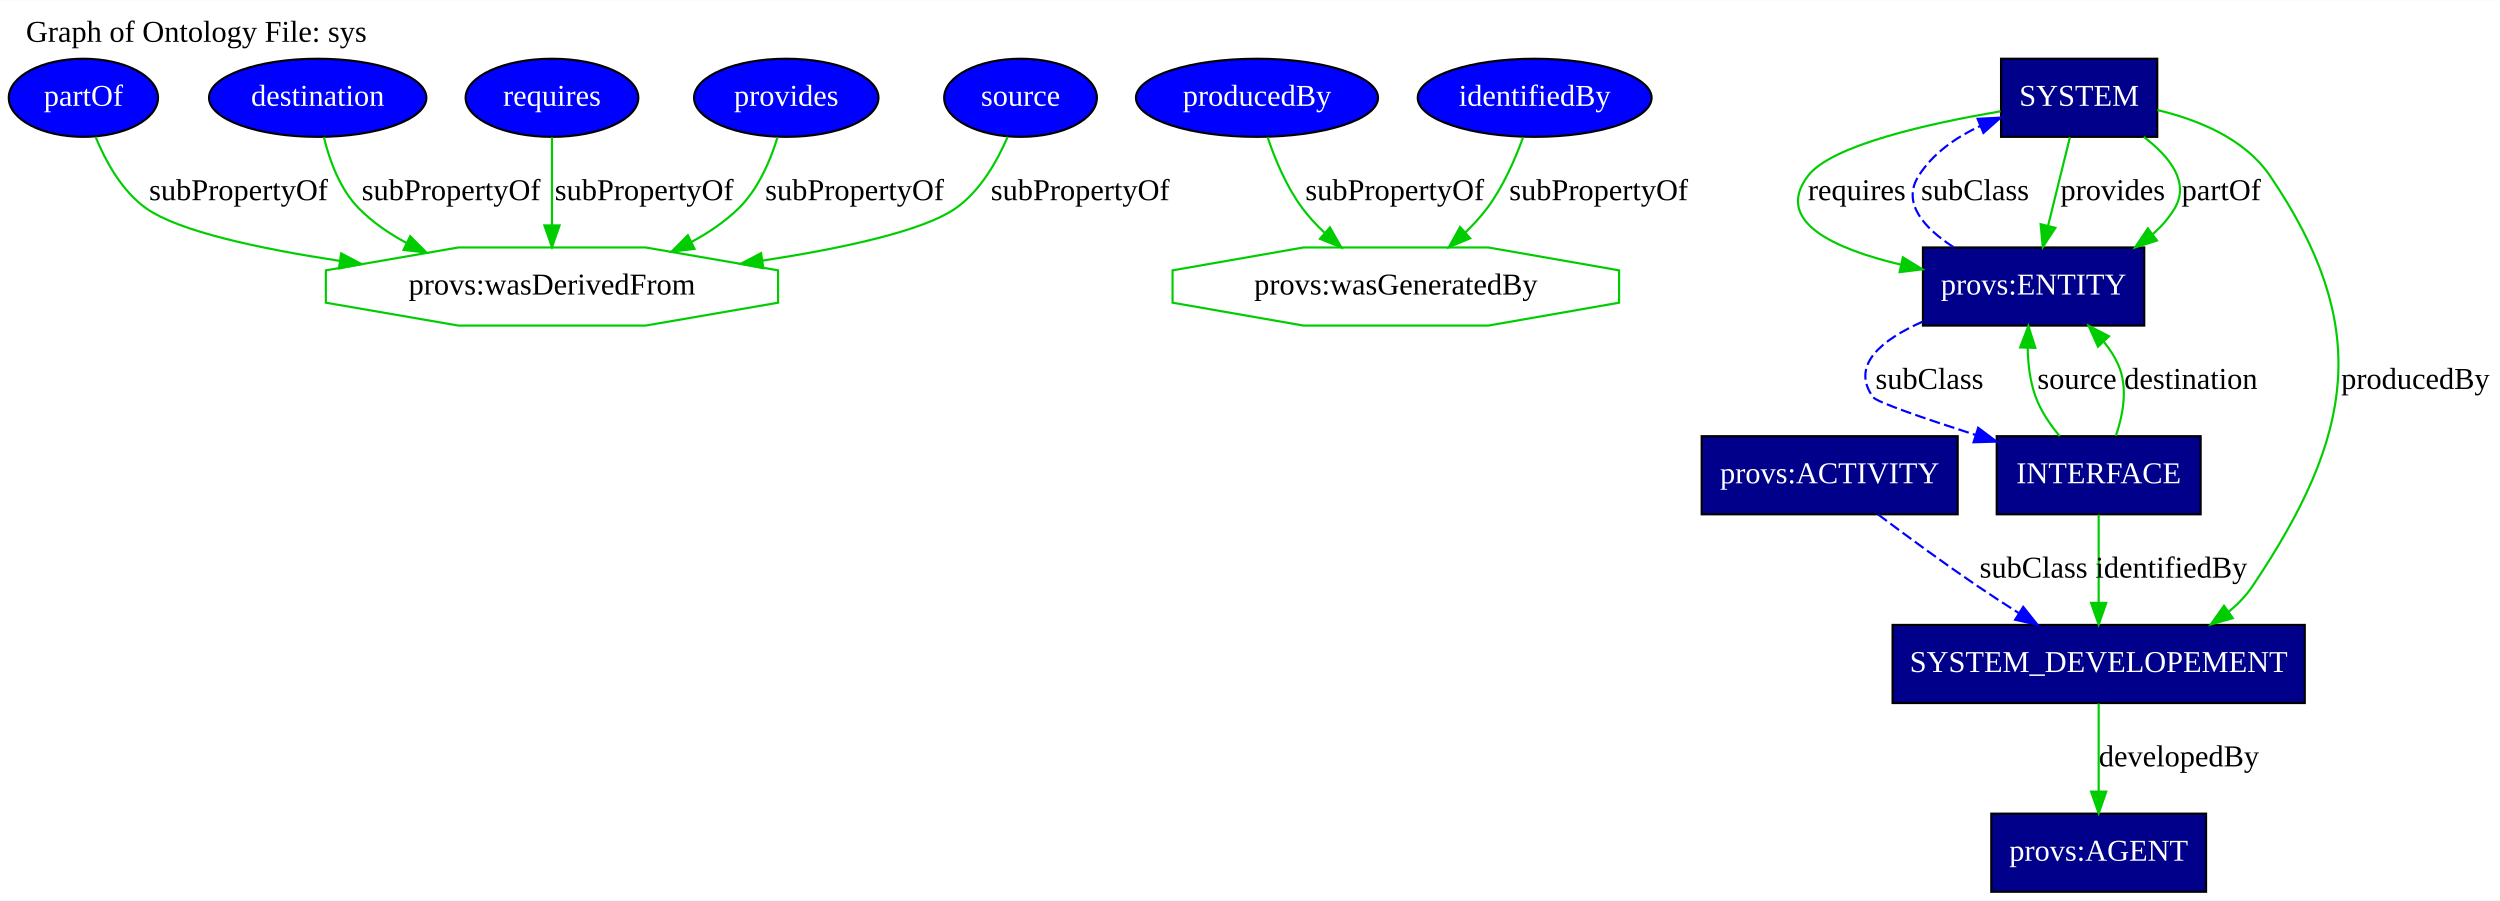
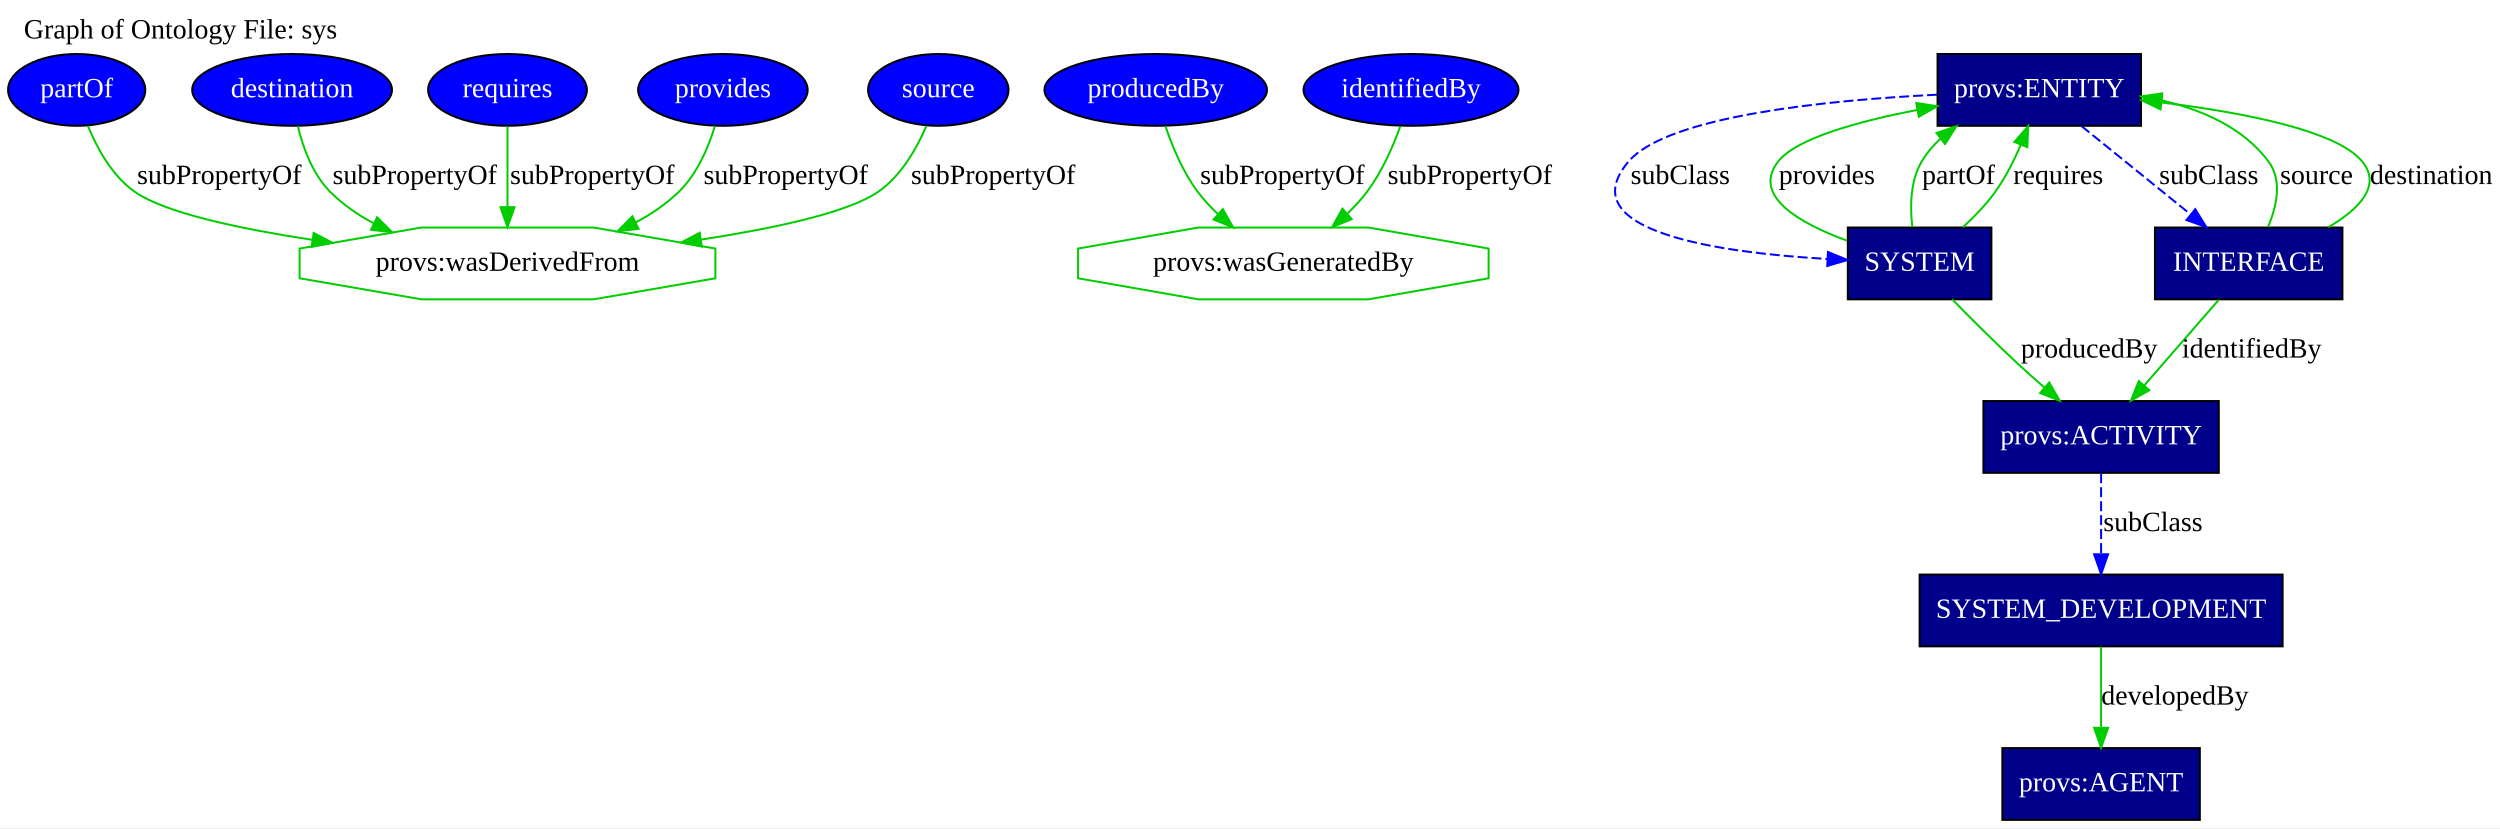
- <svg xmlns="http://www.w3.org/2000/svg" xmlns:xlink="http://www.w3.org/1999/xlink" width="1152pt" height="415pt" viewBox="0.00 0.00 1152.45 415.00">
+ <svg xmlns="http://www.w3.org/2000/svg" xmlns:xlink="http://www.w3.org/1999/xlink" width="1253pt" height="415pt" viewBox="0.00 0.00 1253.45 415.00">
  <g id="graph0" class="graph" transform="scale(1 1) rotate(0) translate(4 411)">
-     <polygon fill="white" stroke="none" points="-4,4 -4,-411 1148.45,-411 1148.45,4 -4,4" />
+     <polygon fill="white" stroke="none" points="-4,4 -4,-411 1249.45,-411 1249.45,4 -4,4" />
    <text text-anchor="middle" x="86.5" y="-391.8" font-family="Times New Roman,serif" font-size="14.00">Graph of Ontology File: sys</text>
    <g id="node1" class="node">
      <ellipse fill="blue" stroke="black" cx="34.447" cy="-366" rx="34.394" ry="18" />
      <text text-anchor="middle" x="34.447" y="-362.3" font-family="Times New Roman,serif" font-size="14.00" fill="white">partOf</text>
    </g>
    <g id="node2" class="node">
      <g id="a_node2">
-         <a xlink:href="file:///C:/sadl/git/RACK/RACK-Ontology/Graphs/PROV-S.owl.svg" xlink:title="provs:wasDerivedFrom">
+         <a xlink:href="file:///C:/Sadl3Workspace4/RACK-Ontology-7-29/Graphs/PROV-S.owl.svg" xlink:title="provs:wasDerivedFrom">
          <polygon fill="none" stroke="#00cd00" points="354.681,-271.544 354.681,-286.456 293.622,-297 207.272,-297 146.213,-286.456 146.213,-271.544 207.272,-261 293.622,-261 354.681,-271.544" />
          <text text-anchor="middle" x="250.447" y="-275.3" font-family="Times New Roman,serif" font-size="14.00">provs:wasDerivedFrom</text>
        </a>
      </g>
    </g>
    <g id="edge1" class="edge">
      <path fill="none" stroke="#00cd00" d="M40.042,-348.017C44.593,-336.896 52.137,-322.991 63.447,-315 78.397,-304.437 115.459,-296.459 152.682,-290.809" />
      <polygon fill="#00cd00" stroke="#00cd00" points="153.262,-294.261 162.649,-289.349 152.247,-287.335 153.262,-294.261" />
      <text text-anchor="middle" x="105.947" y="-318.8" font-family="Times New Roman,serif" font-size="14.00">subPropertyOf</text>
    </g>
    <g id="node3" class="node">
      <ellipse fill="blue" stroke="black" cx="575.447" cy="-366" rx="55.79" ry="18" />
      <text text-anchor="middle" x="575.447" y="-362.3" font-family="Times New Roman,serif" font-size="14.00" fill="white">producedBy</text>
    </g>
    <g id="node4" class="node">
      <g id="a_node4">
-         <a xlink:href="file:///C:/sadl/git/RACK/RACK-Ontology/Graphs/PROV-S.owl.svg" xlink:title="provs:wasGeneratedBy">
+         <a xlink:href="file:///C:/Sadl3Workspace4/RACK-Ontology-7-29/Graphs/PROV-S.owl.svg" xlink:title="provs:wasGeneratedBy">
          <polygon fill="none" stroke="#00cd00" points="742.367,-271.544 742.367,-286.456 682.078,-297 596.816,-297 536.527,-286.456 536.527,-271.544 596.816,-261 682.078,-261 742.367,-271.544" />
          <text text-anchor="middle" x="639.447" y="-275.3" font-family="Times New Roman,serif" font-size="14.00">provs:wasGeneratedBy</text>
        </a>
      </g>
    </g>
    <g id="edge2" class="edge">
      <path fill="none" stroke="#00cd00" d="M580.37,-347.707C583.811,-337.539 589.112,-324.798 596.447,-315 599.393,-311.065 602.874,-307.308 606.56,-303.813" />
      <polygon fill="#00cd00" stroke="#00cd00" points="609.084,-306.255 614.308,-297.037 604.476,-300.986 609.084,-306.255" />
      <text text-anchor="middle" x="638.947" y="-318.8" font-family="Times New Roman,serif" font-size="14.00">subPropertyOf</text>
    </g>
    <g id="node5" class="node">
      <ellipse fill="blue" stroke="black" cx="142.447" cy="-366" rx="50.091" ry="18" />
      <text text-anchor="middle" x="142.447" y="-362.3" font-family="Times New Roman,serif" font-size="14.00" fill="white">destination</text>
    </g>
    <g id="edge3" class="edge">
      <path fill="none" stroke="#00cd00" d="M145.319,-347.786C147.903,-337.134 152.699,-323.849 161.447,-315 167.723,-308.651 175.288,-303.426 183.325,-299.131" />
      <polygon fill="#00cd00" stroke="#00cd00" points="185.075,-302.172 192.555,-294.668 182.028,-295.871 185.075,-302.172" />
      <text text-anchor="middle" x="203.947" y="-318.8" font-family="Times New Roman,serif" font-size="14.00">subPropertyOf</text>
    </g>
    <g id="node6" class="node">
-       <g id="a_node6">
-         <a xlink:href="file:///C:/sadl/git/RACK/RACK-Ontology/Graphs/PROV-S.owl.svg" xlink:title="provs:ACTIVITY">
-           <polygon fill="#00008b" stroke="black" points="898.447,-210 780.447,-210 780.447,-174 898.447,-174 898.447,-210" />
-           <text text-anchor="middle" x="839.447" y="-188.3" font-family="Times New Roman,serif" font-size="14.00" fill="white">provs:ACTIVITY</text>
+       <ellipse fill="blue" stroke="black" cx="250.447" cy="-366" rx="39.794" ry="18" />
+       <text text-anchor="middle" x="250.447" y="-362.3" font-family="Times New Roman,serif" font-size="14.00" fill="white">requires</text>
+     </g>
+     <g id="edge4" class="edge">
+       <path fill="none" stroke="#00cd00" d="M250.447,-347.799C250.447,-336.163 250.447,-320.548 250.447,-307.237" />
+       <polygon fill="#00cd00" stroke="#00cd00" points="253.947,-307.175 250.447,-297.175 246.947,-307.175 253.947,-307.175" />
+       <text text-anchor="middle" x="292.947" y="-318.8" font-family="Times New Roman,serif" font-size="14.00">subPropertyOf</text>
+     </g>
+     <g id="node7" class="node">
+       <g id="a_node7">
+         <a xlink:href="file:///C:/Sadl3Workspace4/RACK-Ontology-7-29/Graphs/PROV-S.owl.svg" xlink:title="provs:ENTITY">
+           <polygon fill="#00008b" stroke="black" points="1069.45,-384 967.447,-384 967.447,-348 1069.45,-348 1069.45,-384" />
+           <text text-anchor="middle" x="1018.45" y="-362.3" font-family="Times New Roman,serif" font-size="14.00" fill="white">provs:ENTITY</text>
        </a>
      </g>
    </g>
-     <g id="node7" class="node">
-       <polygon fill="#00008b" stroke="black" points="1058.45,-123 868.447,-123 868.447,-87 1058.45,-87 1058.45,-123" />
-       <text text-anchor="middle" x="963.447" y="-101.3" font-family="Times New Roman,serif" font-size="14.00" fill="white">SYSTEM_DEVELOPEMENT</text>
+     <g id="node8" class="node">
+       <polygon fill="#00008b" stroke="black" points="994.447,-297 922.447,-297 922.447,-261 994.447,-261 994.447,-297" />
+       <text text-anchor="middle" x="958.447" y="-275.3" font-family="Times New Roman,serif" font-size="14.00" fill="white">SYSTEM</text>
    </g>
-     <g id="edge4" class="edge">
-       <path fill="none" stroke="blue" stroke-dasharray="5,2" d="M861.807,-173.9C874.928,-164.033 891.928,-151.533 907.447,-141 913.577,-136.839 920.181,-132.548 926.629,-128.459" />
-       <polygon fill="blue" stroke="blue" points="928.657,-131.319 935.266,-123.038 924.935,-125.39 928.657,-131.319" />
-       <text text-anchor="middle" x="933.447" y="-144.8" font-family="Times New Roman,serif" font-size="14.00">subClass</text>
+     <g id="edge5" class="edge">
+       <path fill="none" stroke="blue" stroke-dasharray="5,2" d="M967.169,-363.594C912.723,-360.892 831.873,-353.005 812.447,-330 782.71,-294.785 858.87,-284.319 912.031,-281.243" />
+       <polygon fill="blue" stroke="blue" points="912.508,-284.723 922.318,-280.721 912.153,-277.732 912.508,-284.723" />
+       <text text-anchor="middle" x="838.447" y="-318.8" font-family="Times New Roman,serif" font-size="14.00">subClass</text>
+     </g>
+     <g id="node9" class="node">
+       <polygon fill="#00008b" stroke="black" points="1170.45,-297 1076.45,-297 1076.45,-261 1170.45,-261 1170.45,-297" />
+       <text text-anchor="middle" x="1123.45" y="-275.3" font-family="Times New Roman,serif" font-size="14.00" fill="white">INTERFACE</text>
+     </g>
+     <g id="edge6" class="edge">
+       <path fill="none" stroke="blue" stroke-dasharray="5,2" d="M1039.7,-347.799C1055.35,-335.126 1076.83,-317.734 1094.12,-303.738" />
+       <polygon fill="blue" stroke="blue" points="1096.66,-306.188 1102.23,-297.175 1092.26,-300.747 1096.66,-306.188" />
+       <text text-anchor="middle" x="1103.45" y="-318.8" font-family="Times New Roman,serif" font-size="14.00">subClass</text>
+     </g>
+     <g id="edge11" class="edge">
+       <path fill="none" stroke="#00cd00" d="M921.976,-290.45C898.342,-299.113 874.225,-312.781 887.447,-330 896.367,-341.616 927.566,-350.209 957.278,-355.973" />
+       <polygon fill="#00cd00" stroke="#00cd00" points="956.794,-359.443 967.263,-357.82 958.067,-352.56 956.794,-359.443" />
+       <text text-anchor="middle" x="911.947" y="-318.8" font-family="Times New Roman,serif" font-size="14.00">provides</text>
+     </g>
+     <g id="edge12" class="edge">
+       <path fill="none" stroke="#00cd00" d="M954.805,-297.327C953.594,-307.507 953.764,-320.248 959.447,-330 961.939,-334.277 965.178,-338.087 968.854,-341.47" />
+       <polygon fill="#00cd00" stroke="#00cd00" points="966.897,-344.384 976.917,-347.826 971.23,-338.887 966.897,-344.384" />
+       <text text-anchor="middle" x="977.947" y="-318.8" font-family="Times New Roman,serif" font-size="14.00">partOf</text>
+     </g>
+     <g id="edge15" class="edge">
+       <path fill="none" stroke="#00cd00" d="M980.134,-297.139C985.933,-302.436 991.858,-308.578 996.447,-315 1001.54,-322.131 1005.83,-330.63 1009.22,-338.58" />
+       <polygon fill="#00cd00" stroke="#00cd00" points="1005.97,-339.875 1012.91,-347.876 1012.47,-337.29 1005.97,-339.875" />
+       <text text-anchor="middle" x="1027.95" y="-318.8" font-family="Times New Roman,serif" font-size="14.00">requires</text>
+     </g>
+     <g id="node10" class="node">
+       <g id="a_node10">
+         <a xlink:href="file:///C:/Sadl3Workspace4/RACK-Ontology-7-29/Graphs/PROV-S.owl.svg" xlink:title="provs:ACTIVITY">
+           <polygon fill="#00008b" stroke="black" points="1108.45,-210 990.447,-210 990.447,-174 1108.45,-174 1108.45,-210" />
+           <text text-anchor="middle" x="1049.45" y="-188.3" font-family="Times New Roman,serif" font-size="14.00" fill="white">provs:ACTIVITY</text>
+         </a>
+       </g>
+     </g>
+     <g id="edge14" class="edge">
+       <path fill="none" stroke="#00cd00" d="M974.792,-260.999C984.407,-251.165 996.907,-238.665 1008.45,-228 1012.48,-224.268 1016.83,-220.406 1021.13,-216.67" />
+       <polygon fill="#00cd00" stroke="#00cd00" points="1023.43,-219.306 1028.73,-210.136 1018.87,-213.996 1023.43,-219.306" />
+       <text text-anchor="middle" x="1043.45" y="-231.8" font-family="Times New Roman,serif" font-size="14.00">producedBy</text>
+     </g>
+     <g id="edge13" class="edge">
+       <path fill="none" stroke="#00cd00" d="M1133.11,-297.22C1137.53,-307.611 1140.4,-320.611 1133.45,-330 1120.79,-347.076 1100.01,-356.105 1079.57,-360.787" />
+       <polygon fill="#00cd00" stroke="#00cd00" points="1078.73,-357.385 1069.59,-362.752 1080.08,-364.252 1078.73,-357.385" />
+       <text text-anchor="middle" x="1157.45" y="-318.8" font-family="Times New Roman,serif" font-size="14.00">source</text>
+     </g>
+     <g id="edge18" class="edge">
+       <path fill="none" stroke="#00cd00" d="M1163.4,-297.159C1178.66,-306.149 1190.28,-317.81 1180.45,-330 1167.74,-345.74 1120.14,-354.747 1079.79,-359.67" />
+       <polygon fill="#00cd00" stroke="#00cd00" points="1079.25,-356.21 1069.72,-360.835 1080.05,-363.163 1079.25,-356.21" />
+       <text text-anchor="middle" x="1214.95" y="-318.8" font-family="Times New Roman,serif" font-size="14.00">destination</text>
+     </g>
+     <g id="edge17" class="edge">
+       <path fill="none" stroke="#00cd00" d="M1108.47,-260.799C1097.74,-248.471 1083.12,-231.679 1071.12,-217.89" />
+       <polygon fill="#00cd00" stroke="#00cd00" points="1073.61,-215.42 1064.4,-210.175 1068.33,-220.016 1073.61,-215.42" />
+       <text text-anchor="middle" x="1124.95" y="-231.8" font-family="Times New Roman,serif" font-size="14.00">identifiedBy</text>
+     </g>
+     <g id="node11" class="node">
+       <polygon fill="#00008b" stroke="black" points="1140.45,-123 958.447,-123 958.447,-87 1140.45,-87 1140.45,-123" />
+       <text text-anchor="middle" x="1049.45" y="-101.3" font-family="Times New Roman,serif" font-size="14.00" fill="white">SYSTEM_DEVELOPMENT</text>
+     </g>
+     <g id="edge7" class="edge">
+       <path fill="none" stroke="blue" stroke-dasharray="5,2" d="M1049.45,-173.799C1049.45,-162.163 1049.45,-146.548 1049.45,-133.237" />
+       <polygon fill="blue" stroke="blue" points="1052.95,-133.175 1049.45,-123.175 1045.95,-133.175 1052.95,-133.175" />
+       <text text-anchor="middle" x="1075.45" y="-144.8" font-family="Times New Roman,serif" font-size="14.00">subClass</text>
    </g>
    <g id="node15" class="node">
      <g id="a_node15">
-         <a xlink:href="file:///C:/sadl/git/RACK/RACK-Ontology/Graphs/PROV-S.owl.svg" xlink:title="provs:AGENT">
-           <polygon fill="#00008b" stroke="black" points="1012.95,-36 913.947,-36 913.947,-0 1012.95,-0 1012.95,-36" />
-           <text text-anchor="middle" x="963.447" y="-14.3" font-family="Times New Roman,serif" font-size="14.00" fill="white">provs:AGENT</text>
+         <a xlink:href="file:///C:/Sadl3Workspace4/RACK-Ontology-7-29/Graphs/PROV-S.owl.svg" xlink:title="provs:AGENT">
+           <polygon fill="#00008b" stroke="black" points="1098.95,-36 999.947,-36 999.947,-0 1098.95,-0 1098.95,-36" />
+           <text text-anchor="middle" x="1049.45" y="-14.3" font-family="Times New Roman,serif" font-size="14.00" fill="white">provs:AGENT</text>
        </a>
      </g>
    </g>
    <g id="edge16" class="edge">
-       <path fill="none" stroke="#00cd00" d="M963.447,-86.799C963.447,-75.163 963.447,-59.548 963.447,-46.237" />
-       <polygon fill="#00cd00" stroke="#00cd00" points="966.947,-46.175 963.447,-36.175 959.947,-46.175 966.947,-46.175" />
-       <text text-anchor="middle" x="1000.45" y="-57.8" font-family="Times New Roman,serif" font-size="14.00">developedBy</text>
-     </g>
-     <g id="node8" class="node">
-       <ellipse fill="blue" stroke="black" cx="250.447" cy="-366" rx="39.794" ry="18" />
-       <text text-anchor="middle" x="250.447" y="-362.3" font-family="Times New Roman,serif" font-size="14.00" fill="white">requires</text>
-     </g>
-     <g id="edge5" class="edge">
-       <path fill="none" stroke="#00cd00" d="M250.447,-347.799C250.447,-336.163 250.447,-320.548 250.447,-307.237" />
-       <polygon fill="#00cd00" stroke="#00cd00" points="253.947,-307.175 250.447,-297.175 246.947,-307.175 253.947,-307.175" />
-       <text text-anchor="middle" x="292.947" y="-318.8" font-family="Times New Roman,serif" font-size="14.00">subPropertyOf</text>
-     </g>
-     <g id="node9" class="node">
-       <g id="a_node9">
-         <a xlink:href="file:///C:/sadl/git/RACK/RACK-Ontology/Graphs/PROV-S.owl.svg" xlink:title="provs:ENTITY">
-           <polygon fill="#00008b" stroke="black" points="984.447,-297 882.447,-297 882.447,-261 984.447,-261 984.447,-297" />
-           <text text-anchor="middle" x="933.447" y="-275.3" font-family="Times New Roman,serif" font-size="14.00" fill="white">provs:ENTITY</text>
-         </a>
-       </g>
-     </g>
-     <g id="node10" class="node">
-       <polygon fill="#00008b" stroke="black" points="990.447,-384 918.447,-384 918.447,-348 990.447,-348 990.447,-384" />
-       <text text-anchor="middle" x="954.447" y="-362.3" font-family="Times New Roman,serif" font-size="14.00" fill="white">SYSTEM</text>
-     </g>
-     <g id="edge6" class="edge">
-       <path fill="none" stroke="blue" stroke-dasharray="5,2" d="M896.536,-297.156C882.919,-305.977 872.529,-317.496 880.447,-330 887.04,-340.412 897.658,-347.786 908.817,-352.986" />
-       <polygon fill="blue" stroke="blue" points="907.662,-356.295 918.242,-356.861 910.324,-349.821 907.662,-356.295" />
-       <text text-anchor="middle" x="906.447" y="-318.8" font-family="Times New Roman,serif" font-size="14.00">subClass</text>
-     </g>
-     <g id="node11" class="node">
-       <polygon fill="#00008b" stroke="black" points="1010.45,-210 916.447,-210 916.447,-174 1010.45,-174 1010.45,-210" />
-       <text text-anchor="middle" x="963.447" y="-188.3" font-family="Times New Roman,serif" font-size="14.00" fill="white">INTERFACE</text>
-     </g>
-     <g id="edge7" class="edge">
-       <path fill="none" stroke="blue" stroke-dasharray="5,2" d="M882.327,-262.815C863.408,-254.442 848.861,-242.732 859.447,-228 861.084,-225.722 883.226,-218.133 906.66,-210.601" />
-       <polygon fill="blue" stroke="blue" points="907.905,-213.877 916.369,-207.505 905.779,-207.208 907.905,-213.877" />
-       <text text-anchor="middle" x="885.447" y="-231.8" font-family="Times New Roman,serif" font-size="14.00">subClass</text>
-     </g>
-     <g id="edge14" class="edge">
-       <path fill="none" stroke="#00cd00" d="M990.48,-360.352C1009.32,-355.89 1030.82,-347.143 1042.45,-330 1089.65,-260.426 1081.28,-210.823 1034.45,-141 1031.46,-136.549 1027.74,-132.642 1023.57,-129.216" />
-       <polygon fill="#00cd00" stroke="#00cd00" points="1025.27,-126.13 1015.09,-123.205 1021.22,-131.842 1025.27,-126.13" />
-       <text text-anchor="middle" x="1109.45" y="-231.8" font-family="Times New Roman,serif" font-size="14.00">producedBy</text>
-     </g>
-     <g id="edge11" class="edge">
-       <path fill="none" stroke="#00cd00" d="M950.197,-347.799C947.322,-336.163 943.465,-320.548 940.176,-307.237" />
-       <polygon fill="#00cd00" stroke="#00cd00" points="943.487,-306.044 937.69,-297.175 936.691,-307.723 943.487,-306.044" />
-       <text text-anchor="middle" x="969.947" y="-318.8" font-family="Times New Roman,serif" font-size="14.00">provides</text>
-     </g>
-     <g id="edge12" class="edge">
-       <path fill="none" stroke="#00cd00" d="M984.235,-347.972C996.184,-338.839 1005.62,-327.012 998.447,-315 995.764,-310.508 992.283,-306.558 988.327,-303.092" />
-       <polygon fill="#00cd00" stroke="#00cd00" points="990.319,-300.211 980.22,-297.008 986.118,-305.81 990.319,-300.211" />
-       <text text-anchor="middle" x="1019.95" y="-318.8" font-family="Times New Roman,serif" font-size="14.00">partOf</text>
-     </g>
-     <g id="edge15" class="edge">
-       <path fill="none" stroke="#00cd00" d="M918.247,-359.776C885.299,-354.193 840.206,-344.185 829.447,-330 813.552,-309.043 841.315,-296.431 872.136,-289.116" />
-       <polygon fill="#00cd00" stroke="#00cd00" points="873.173,-292.473 882.199,-286.924 871.683,-285.633 873.173,-292.473" />
-       <text text-anchor="middle" x="851.947" y="-318.8" font-family="Times New Roman,serif" font-size="14.00">requires</text>
-     </g>
-     <g id="edge17" class="edge">
-       <path fill="none" stroke="#00cd00" d="M963.447,-173.799C963.447,-162.163 963.447,-146.548 963.447,-133.237" />
-       <polygon fill="#00cd00" stroke="#00cd00" points="966.947,-133.175 963.447,-123.175 959.947,-133.175 966.947,-133.175" />
-       <text text-anchor="middle" x="996.947" y="-144.8" font-family="Times New Roman,serif" font-size="14.00">identifiedBy</text>
-     </g>
-     <g id="edge13" class="edge">
-       <path fill="none" stroke="#00cd00" d="M945.498,-210.027C941.05,-215.321 936.867,-221.491 934.447,-228 931.815,-235.08 930.856,-243.123 930.737,-250.656" />
-       <polygon fill="#00cd00" stroke="#00cd00" points="927.244,-250.922 931.042,-260.813 934.241,-250.712 927.244,-250.922" />
-       <text text-anchor="middle" x="953.447" y="-231.8" font-family="Times New Roman,serif" font-size="14.00">source</text>
-     </g>
-     <g id="edge18" class="edge">
-       <path fill="none" stroke="#00cd00" d="M971.397,-210.268C974.797,-220.19 977.047,-232.69 972.447,-243 970.785,-246.726 968.508,-250.22 965.883,-253.45" />
-       <polygon fill="#00cd00" stroke="#00cd00" points="963.142,-251.253 958.793,-260.914 968.218,-256.074 963.142,-251.253" />
-       <text text-anchor="middle" x="1005.95" y="-231.8" font-family="Times New Roman,serif" font-size="14.00">destination</text>
+       <path fill="none" stroke="#00cd00" d="M1049.45,-86.799C1049.45,-75.163 1049.45,-59.548 1049.45,-46.237" />
+       <polygon fill="#00cd00" stroke="#00cd00" points="1052.95,-46.175 1049.45,-36.175 1045.95,-46.175 1052.95,-46.175" />
+       <text text-anchor="middle" x="1086.45" y="-57.8" font-family="Times New Roman,serif" font-size="14.00">developedBy</text>
    </g>
    <g id="node12" class="node">
      <ellipse fill="blue" stroke="black" cx="703.447" cy="-366" rx="53.891" ry="18" />
      <text text-anchor="middle" x="703.447" y="-362.3" font-family="Times New Roman,serif" font-size="14.00" fill="white">identifiedBy</text>
    </g>
    <g id="edge8" class="edge">
      <path fill="none" stroke="#00cd00" d="M698.093,-347.744C694.419,-337.59 688.862,-324.85 681.447,-315 678.532,-311.128 675.109,-307.408 671.496,-303.934" />
      <polygon fill="#00cd00" stroke="#00cd00" points="673.711,-301.219 663.917,-297.177 669.053,-306.444 673.711,-301.219" />
      <text text-anchor="middle" x="732.947" y="-318.8" font-family="Times New Roman,serif" font-size="14.00">subPropertyOf</text>
    </g>
    <g id="node13" class="node">
      <ellipse fill="blue" stroke="black" cx="358.447" cy="-366" rx="42.494" ry="18" />
      <text text-anchor="middle" x="358.447" y="-362.3" font-family="Times New Roman,serif" font-size="14.00" fill="white">provides</text>
    </g>
    <g id="edge9" class="edge">
      <path fill="none" stroke="#00cd00" d="M354.427,-347.793C351.159,-337.143 345.558,-323.859 336.447,-315 330.149,-308.876 322.636,-303.774 314.71,-299.535" />
      <polygon fill="#00cd00" stroke="#00cd00" points="316.152,-296.344 305.629,-295.108 313.084,-302.636 316.152,-296.344" />
      <text text-anchor="middle" x="389.947" y="-318.8" font-family="Times New Roman,serif" font-size="14.00">subPropertyOf</text>
    </g>
    <g id="node14" class="node">
      <ellipse fill="blue" stroke="black" cx="466.447" cy="-366" rx="35.194" ry="18" />
      <text text-anchor="middle" x="466.447" y="-362.3" font-family="Times New Roman,serif" font-size="14.00" fill="white">source</text>
    </g>
    <g id="edge10" class="edge">
      <path fill="none" stroke="#00cd00" d="M460.509,-348.011C455.734,-336.888 447.912,-322.982 436.447,-315 421.471,-304.573 384.475,-296.605 347.387,-290.926" />
      <polygon fill="#00cd00" stroke="#00cd00" points="347.862,-287.458 337.457,-289.458 346.838,-294.383 347.862,-287.458" />
      <text text-anchor="middle" x="493.947" y="-318.8" font-family="Times New Roman,serif" font-size="14.00">subPropertyOf</text>
    </g>
  </g>
</svg>
